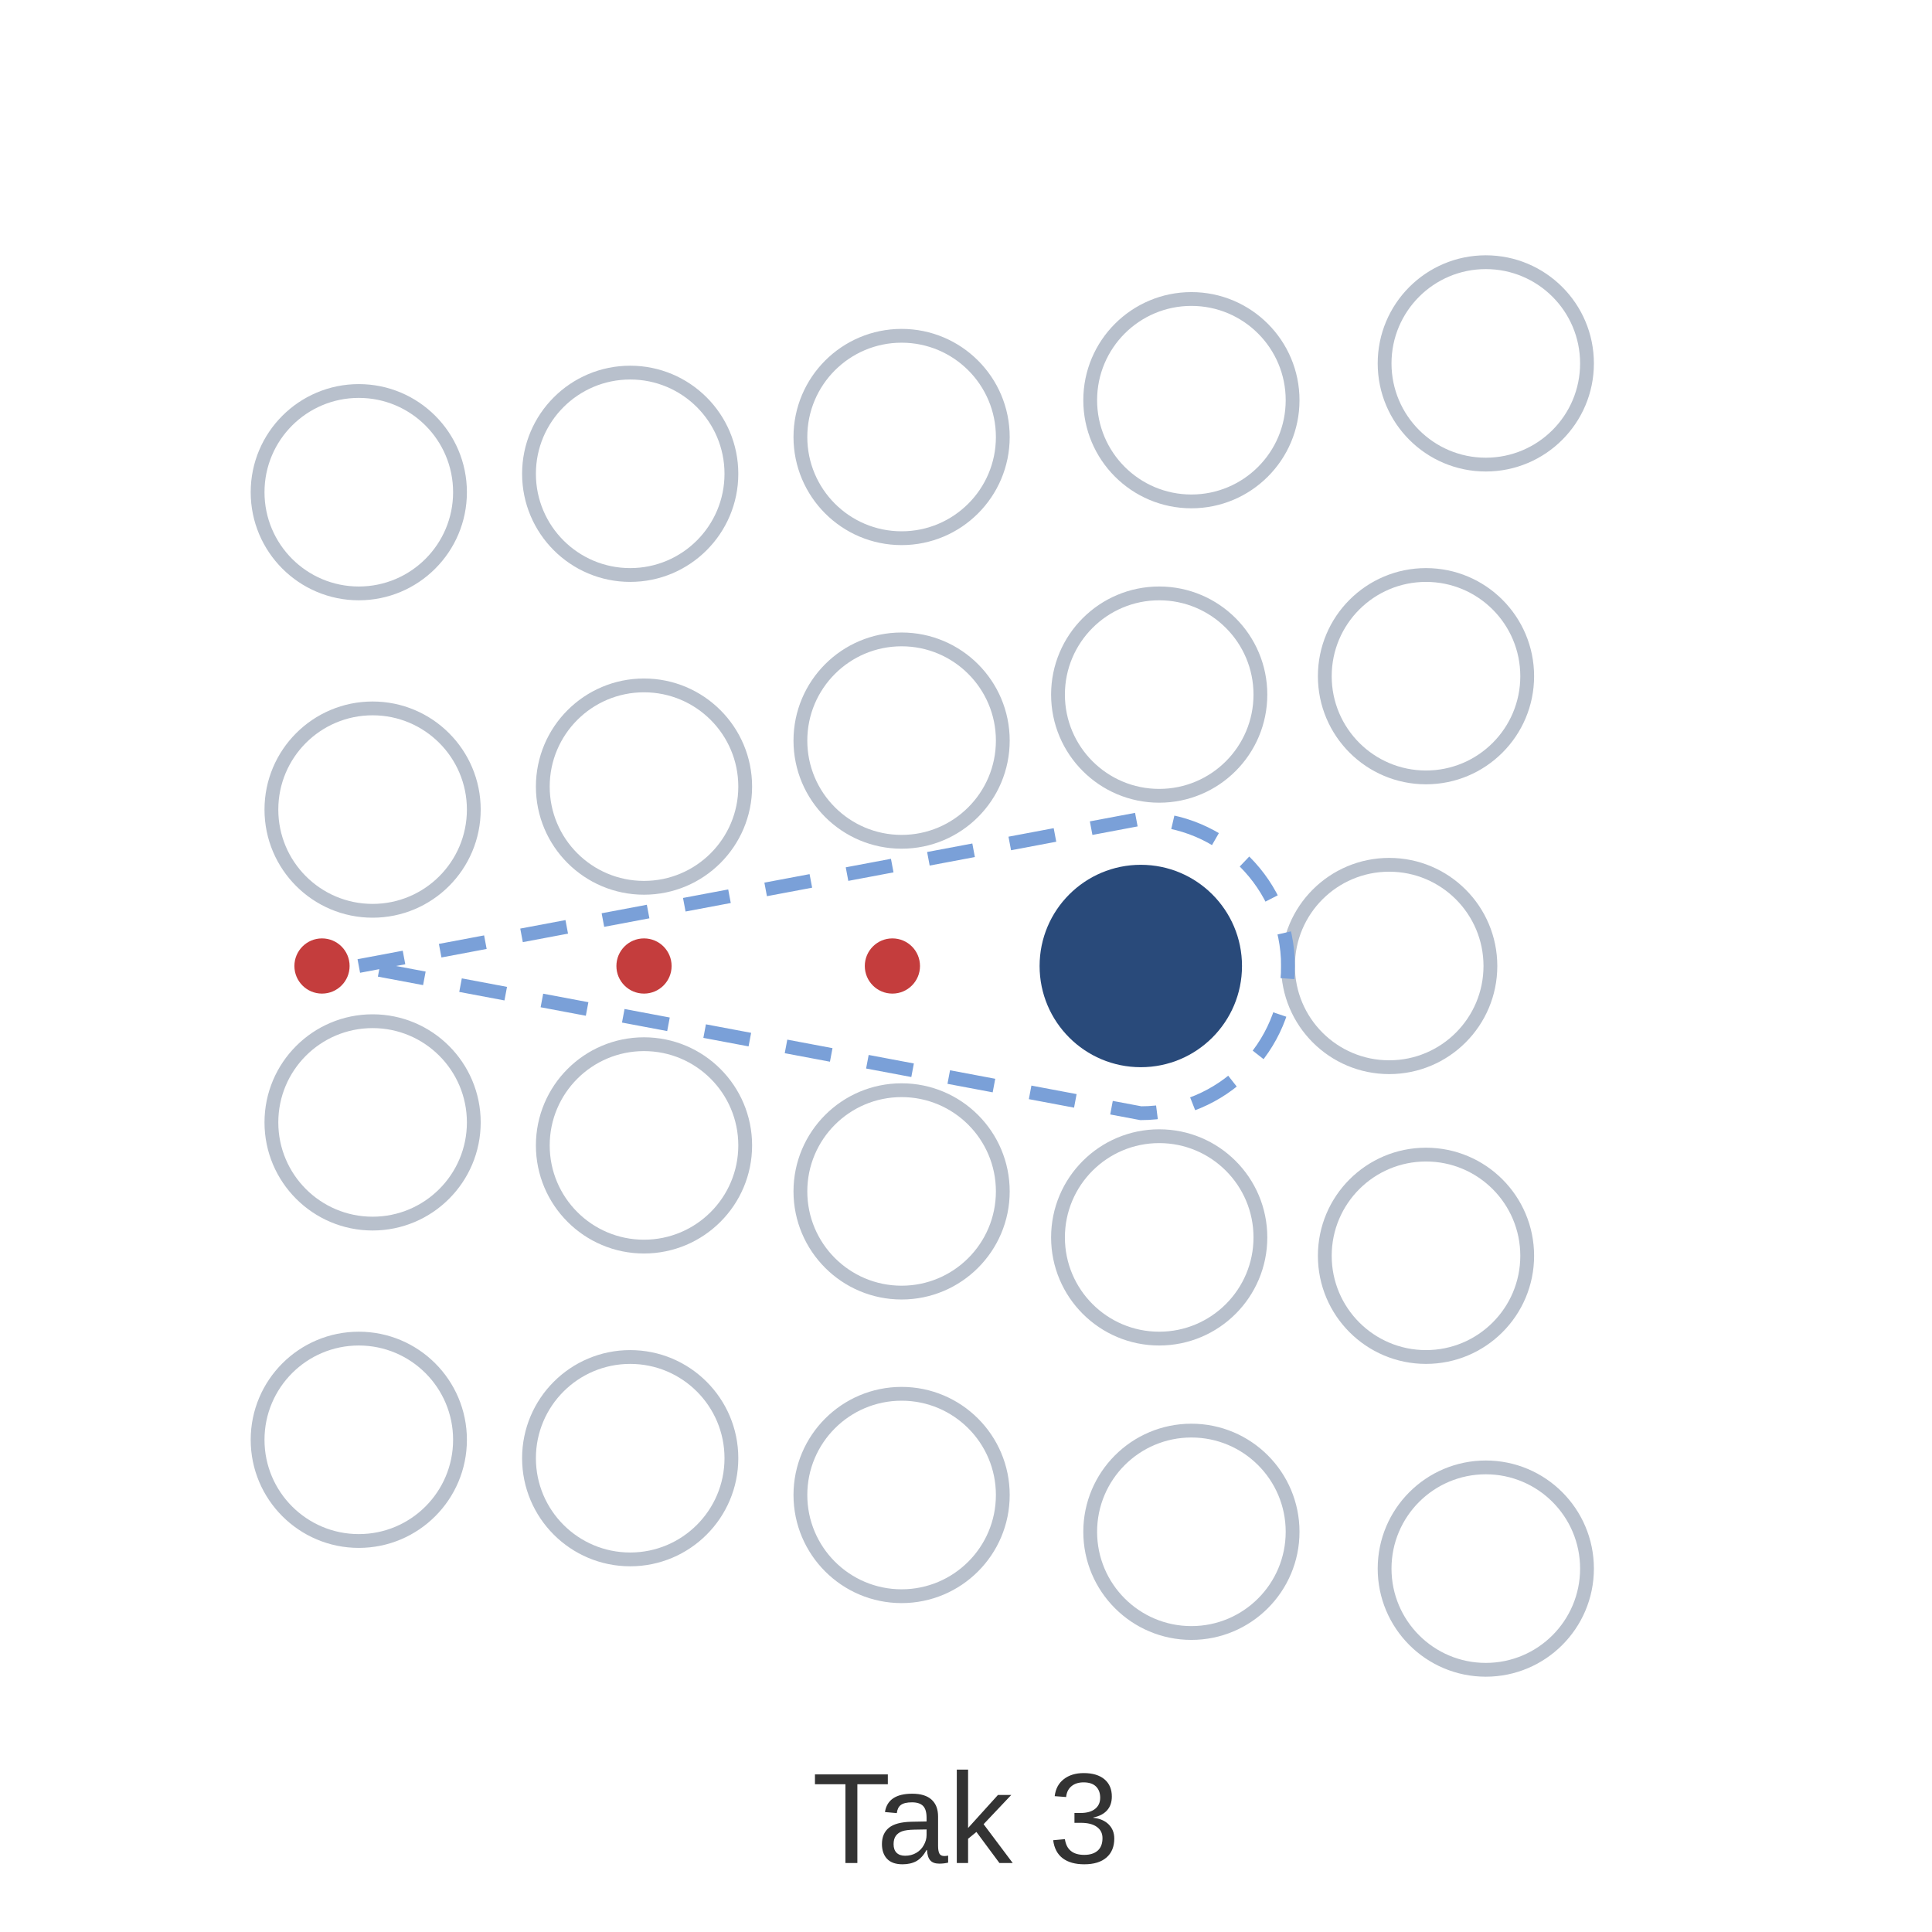
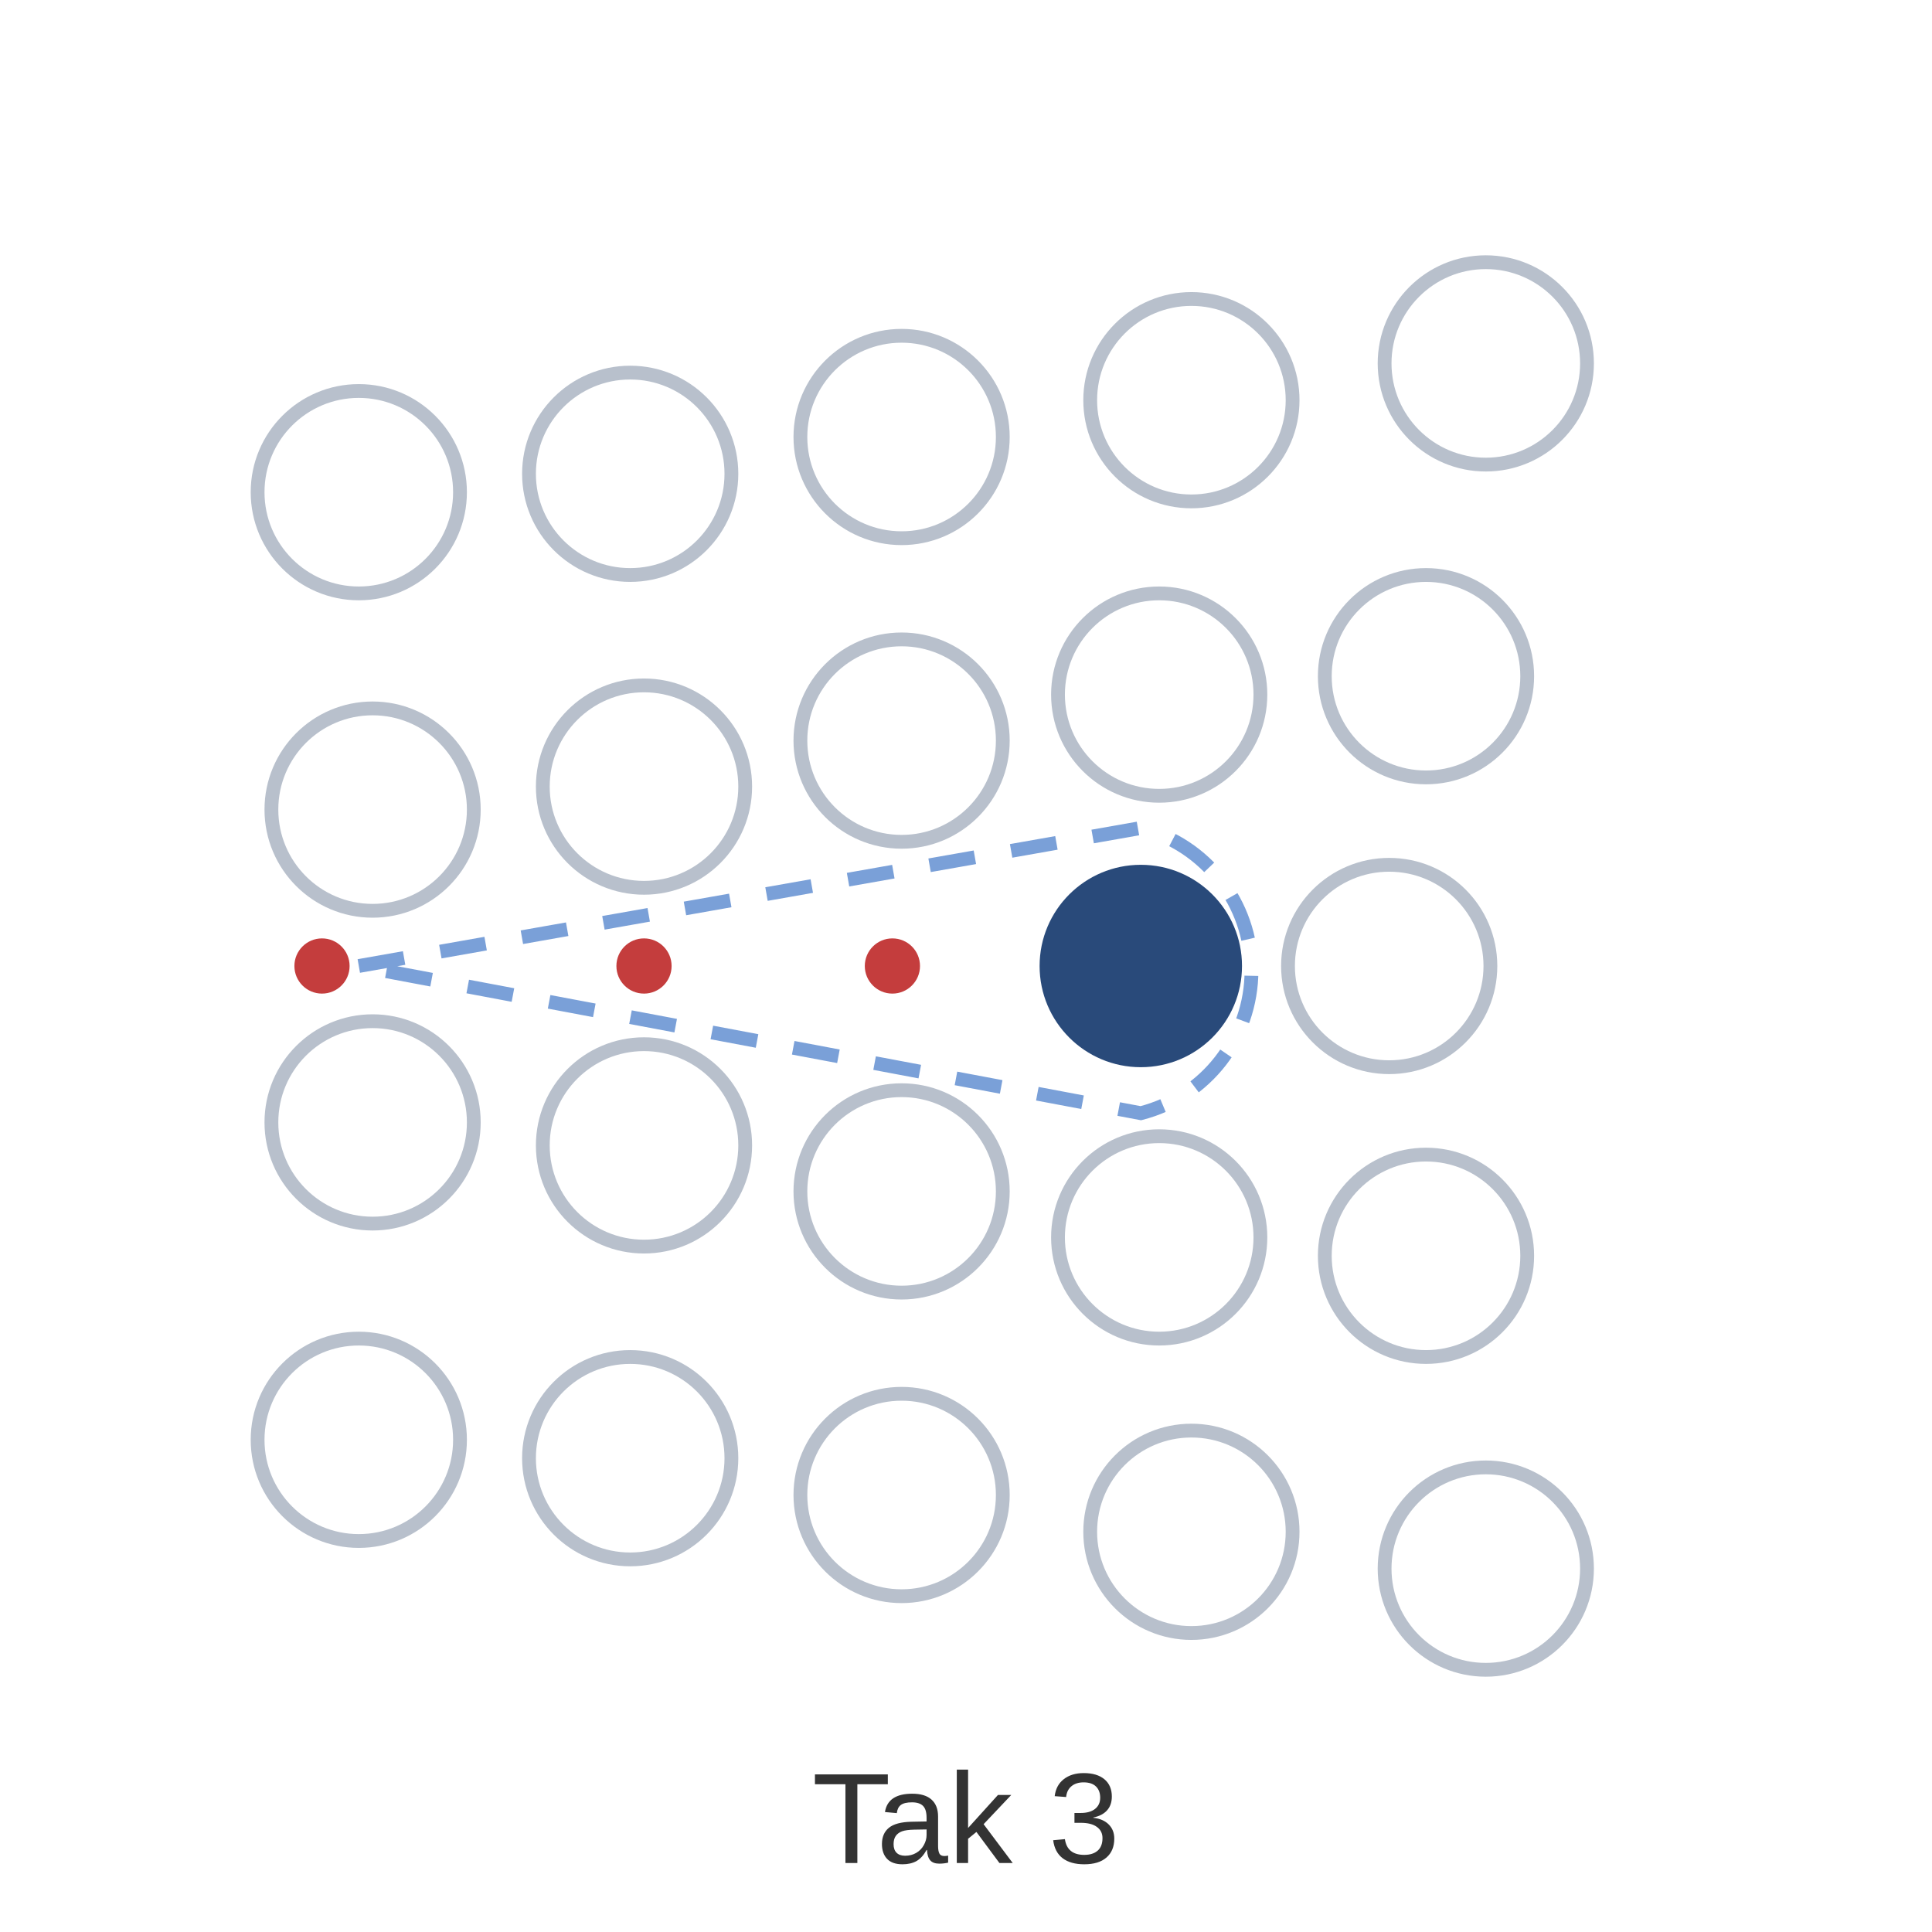
<svg xmlns="http://www.w3.org/2000/svg" width="420" height="420" viewBox="0 0 420 420">
  <rect width="100%" height="100%" fill="white" />
  <g fill="none" stroke="#b8c0cc" stroke-width="3">
    <circle cx="78" cy="107" r="22" />
    <circle cx="137" cy="103" r="22" />
    <circle cx="196" cy="95" r="22" />
    <circle cx="259" cy="87" r="22" />
    <circle cx="323" cy="79" r="22" />
    <circle cx="81" cy="176" r="22" />
    <circle cx="140" cy="171" r="22" />
    <circle cx="196" cy="161" r="22" />
    <circle cx="252" cy="151" r="22" />
    <circle cx="310" cy="147" r="22" />
    <circle cx="302" cy="210" r="22" />
    <circle cx="81" cy="244" r="22" />
    <circle cx="140" cy="249" r="22" />
    <circle cx="196" cy="259" r="22" />
    <circle cx="252" cy="269" r="22" />
    <circle cx="310" cy="273" r="22" />
    <circle cx="78" cy="313" r="22" />
    <circle cx="137" cy="317" r="22" />
    <circle cx="196" cy="325" r="22" />
    <circle cx="259" cy="333" r="22" />
    <circle cx="323" cy="341" r="22" />
  </g>
  <circle cx="248" cy="210" r="22" fill="#294a7a" />
  <circle cx="70" cy="210" r="6" fill="#c43d3d" />
  <circle cx="140" cy="210" r="6" fill="#c43d3d" />
  <circle cx="194" cy="210" r="6" fill="#c43d3d" />
-   <path d="     M 78 210     L 248 178     A 32 32 0 0 1 248 242     Z" fill="none" stroke="#7aa0d8" stroke-width="3" stroke-dasharray="10 8" />
+   <path d="     M 78 210     L 248 180     A 32 32 0 0 1 248 242     Z" fill="none" stroke="#7aa0d8" stroke-width="3" stroke-dasharray="10 8" />
  <text x="210" y="405" text-anchor="middle" font-family="Arial, sans-serif" font-size="28" fill="#333">
    Tak 3
  </text>
</svg>
